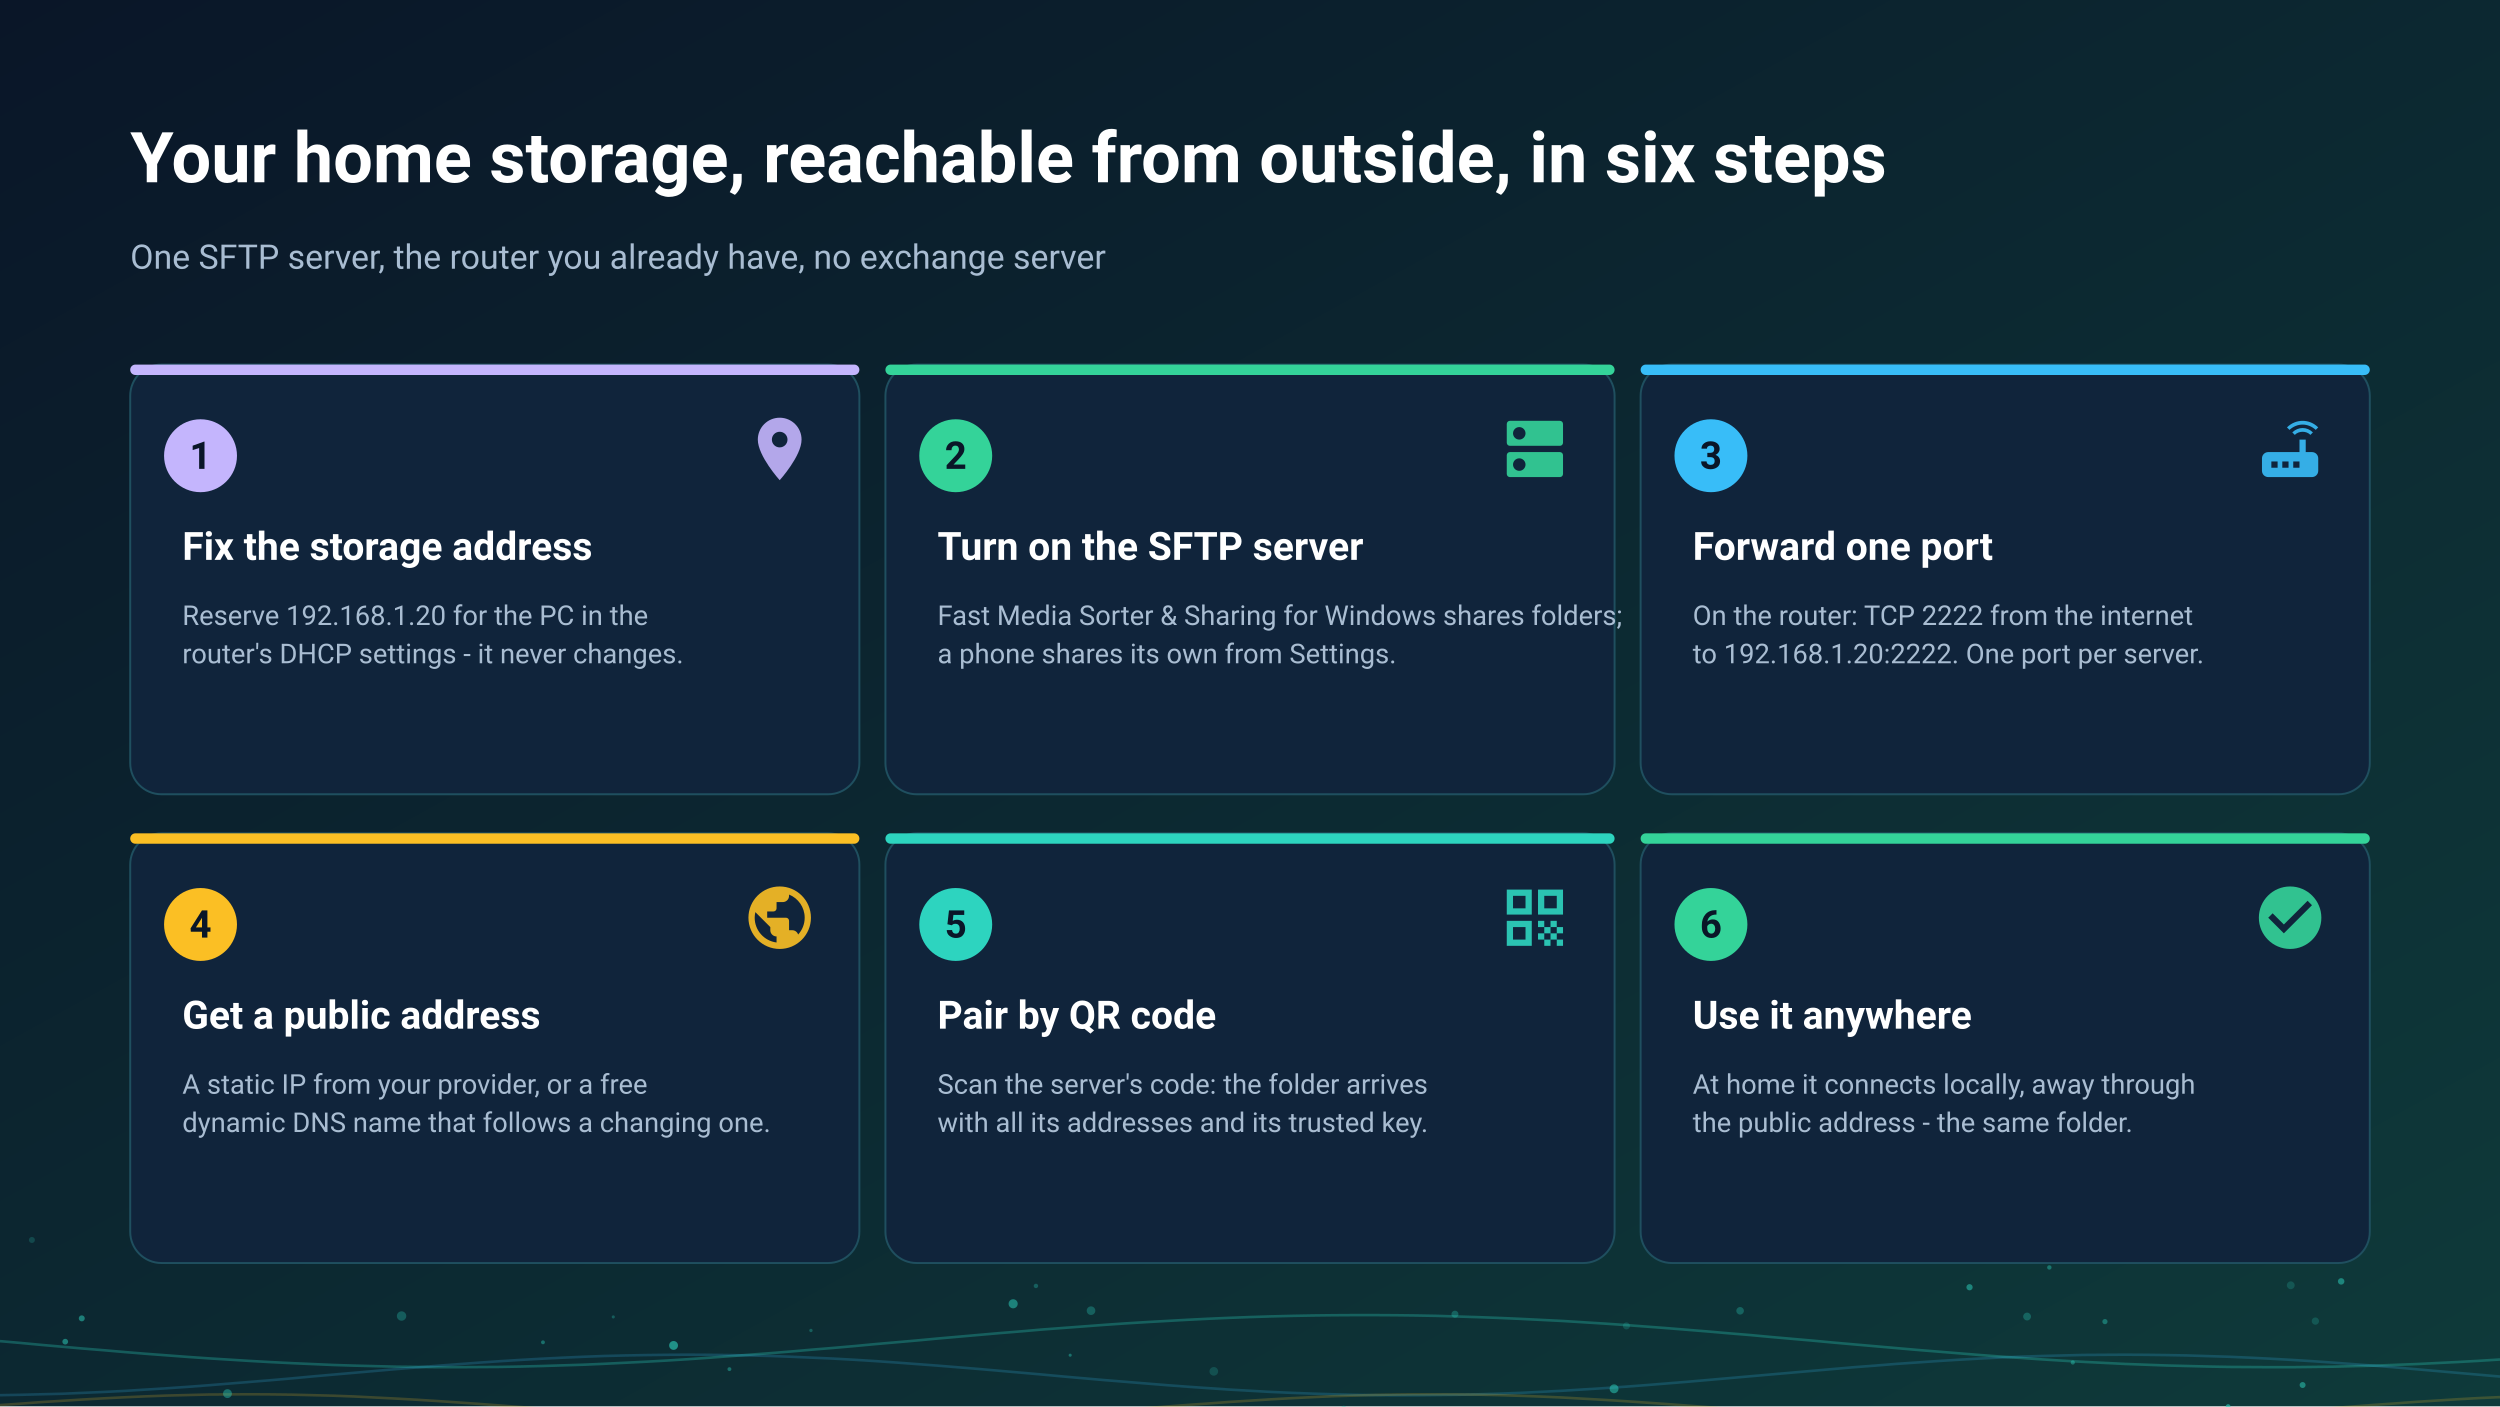
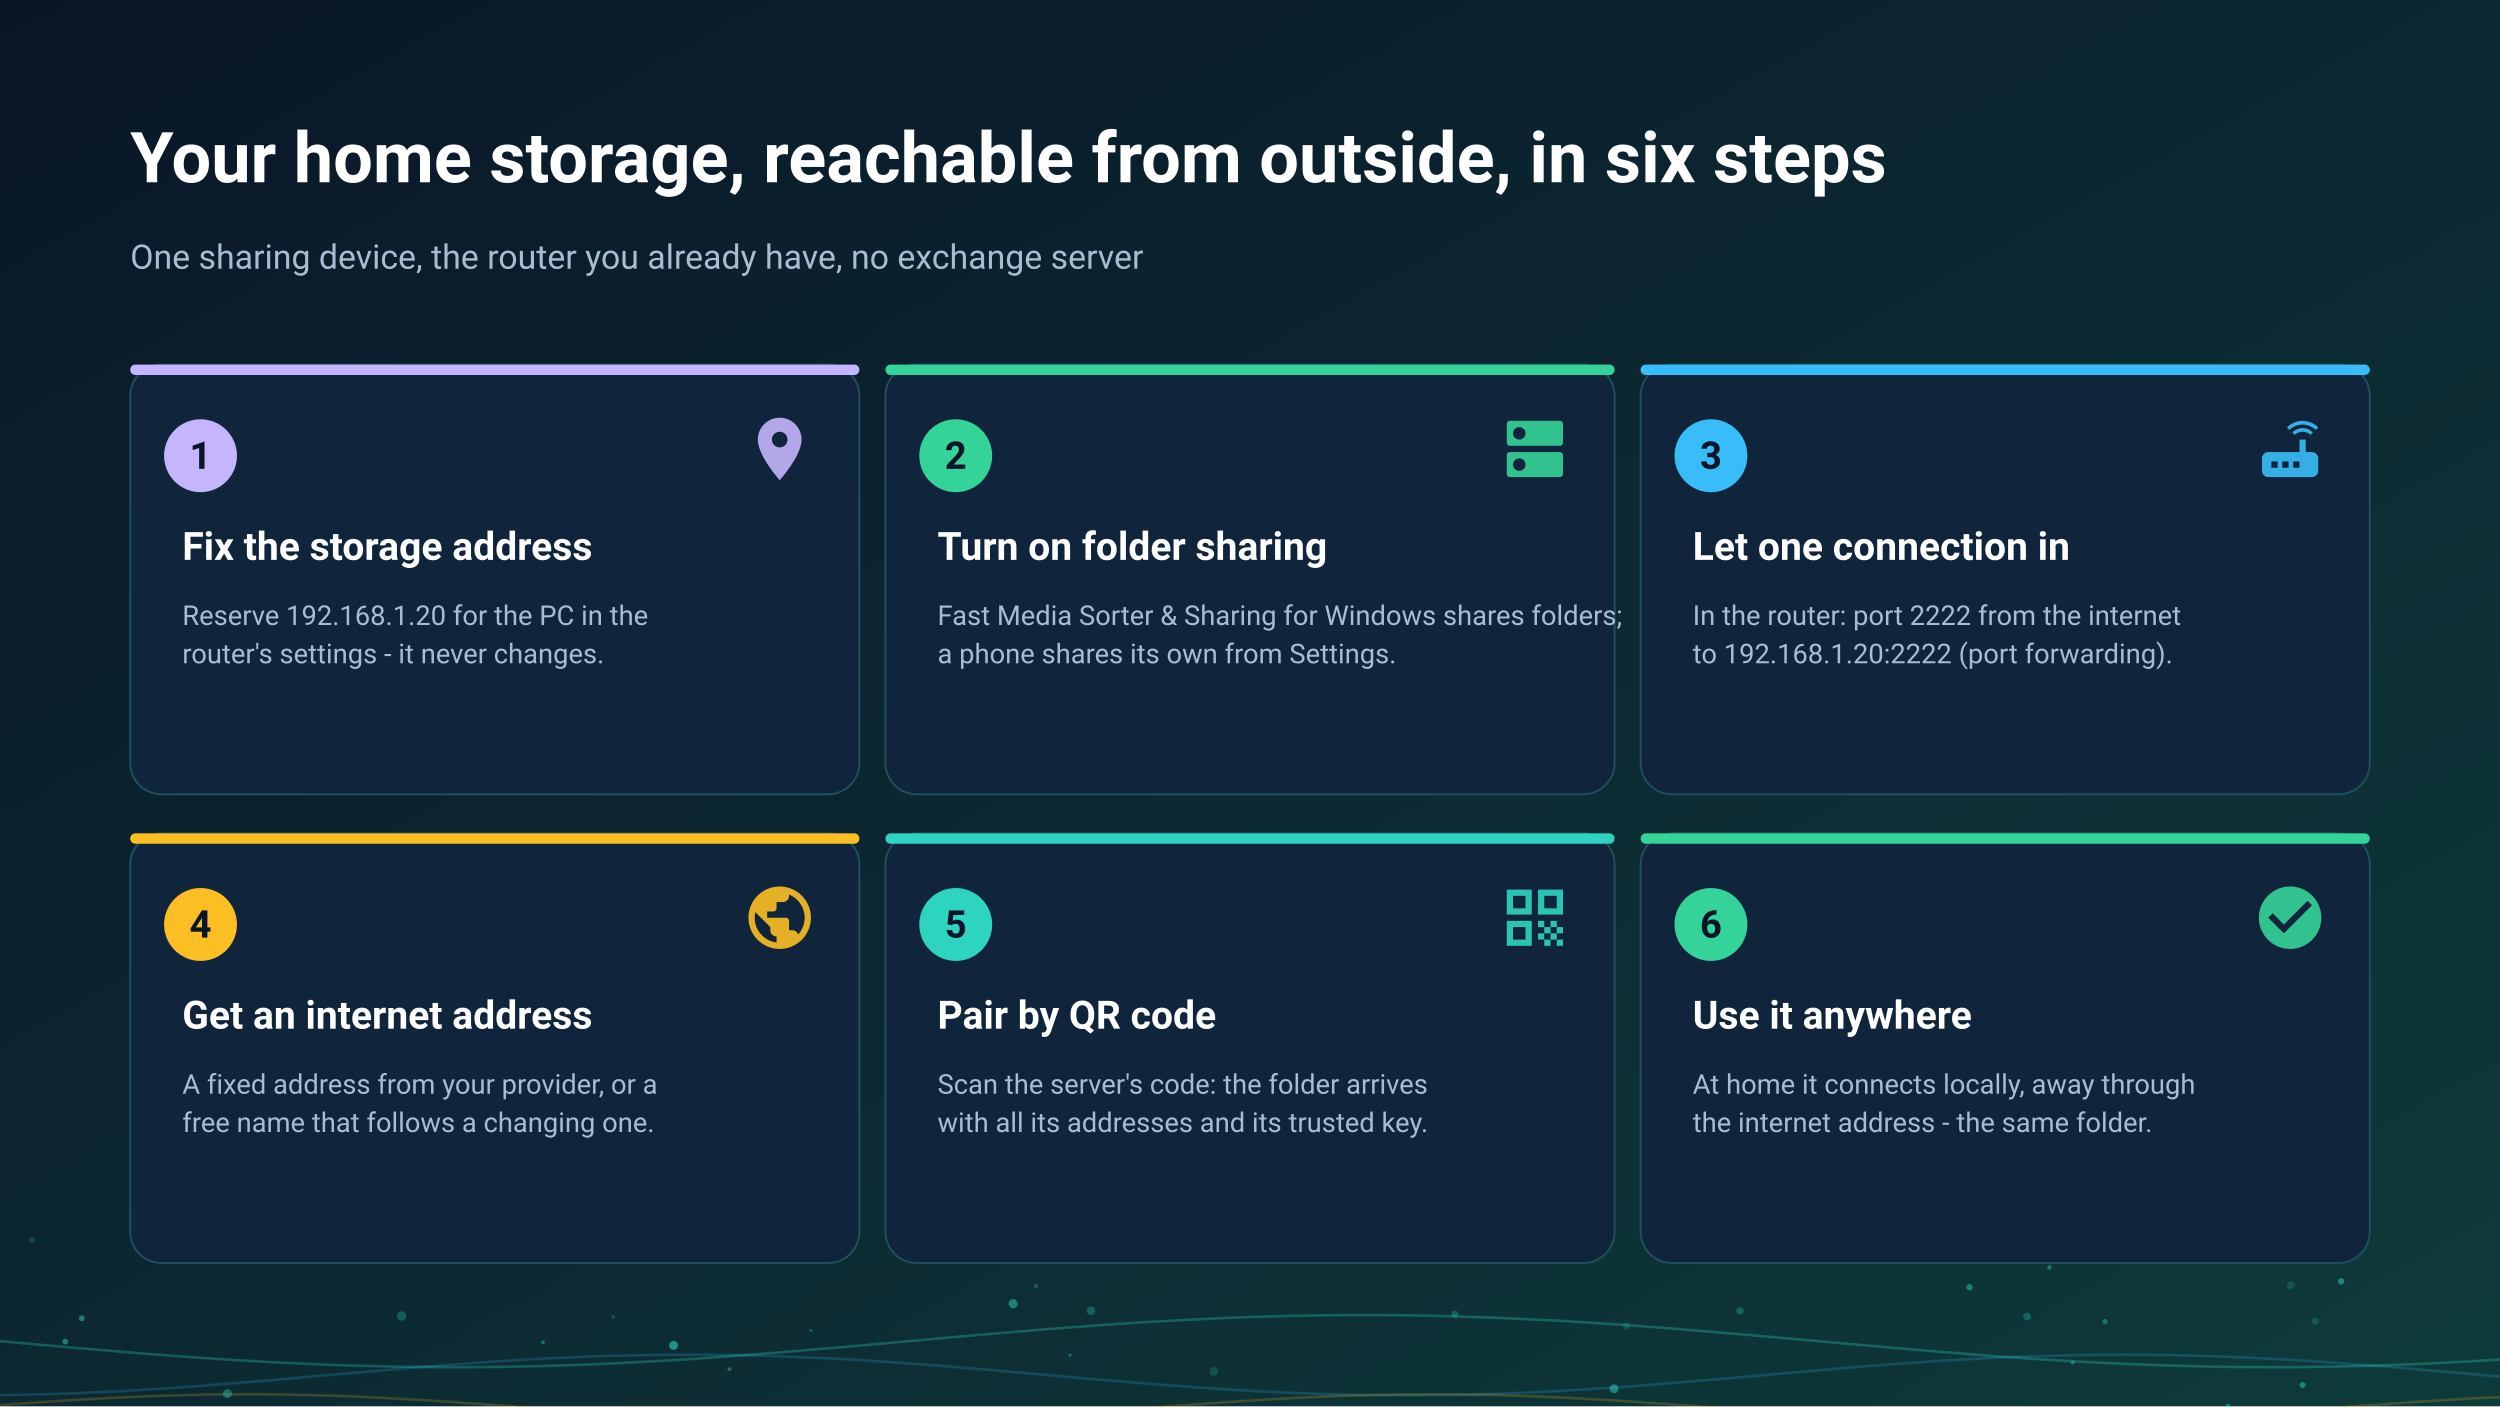
<svg xmlns="http://www.w3.org/2000/svg" viewBox="0 0 1920 1080" width="1920" height="1080" role="img" aria-labelledby="t d" lang="en">
  <defs>
    <marker id="arr-control" viewBox="0 0 10 10" refX="8.5" refY="5" markerWidth="7" markerHeight="7" orient="auto">
      <path d="M0 0L10 5L0 10z" fill="#38bdf8" />
    </marker>
    <marker id="arr-control-s" viewBox="0 0 10 10" refX="1.5" refY="5" markerWidth="7" markerHeight="7" orient="auto">
      <path d="M10 0L0 5L10 10z" fill="#38bdf8" />
    </marker>
    <marker id="arr-tunnel" viewBox="0 0 10 10" refX="8.5" refY="5" markerWidth="7" markerHeight="7" orient="auto">
      <path d="M0 0L10 5L0 10z" fill="#34d399" />
    </marker>
    <marker id="arr-tunnel-s" viewBox="0 0 10 10" refX="1.5" refY="5" markerWidth="7" markerHeight="7" orient="auto">
      <path d="M10 0L0 5L10 10z" fill="#34d399" />
    </marker>
    <marker id="arr-media" viewBox="0 0 10 10" refX="8.5" refY="5" markerWidth="7" markerHeight="7" orient="auto">
      <path d="M0 0L10 5L0 10z" fill="#fbbf24" />
    </marker>
    <marker id="arr-media-s" viewBox="0 0 10 10" refX="1.5" refY="5" markerWidth="7" markerHeight="7" orient="auto">
      <path d="M10 0L0 5L10 10z" fill="#fbbf24" />
    </marker>
    <marker id="arr-lan" viewBox="0 0 10 10" refX="8.5" refY="5" markerWidth="7" markerHeight="7" orient="auto">
      <path d="M0 0L10 5L0 10z" fill="#c4b5fd" />
    </marker>
    <marker id="arr-lan-s" viewBox="0 0 10 10" refX="1.5" refY="5" markerWidth="7" markerHeight="7" orient="auto">
      <path d="M10 0L0 5L10 10z" fill="#c4b5fd" />
    </marker>
    <marker id="arr-danger" viewBox="0 0 10 10" refX="8.5" refY="5" markerWidth="7" markerHeight="7" orient="auto">
      <path d="M0 0L10 5L0 10z" fill="#fca5a5" />
    </marker>
    <marker id="arr-danger-s" viewBox="0 0 10 10" refX="1.5" refY="5" markerWidth="7" markerHeight="7" orient="auto">
      <path d="M10 0L0 5L10 10z" fill="#fca5a5" />
    </marker>
    <marker id="arr-server" viewBox="0 0 10 10" refX="8.5" refY="5" markerWidth="7" markerHeight="7" orient="auto">
      <path d="M0 0L10 5L0 10z" fill="#2dd4bf" />
    </marker>
    <marker id="arr-server-s" viewBox="0 0 10 10" refX="1.5" refY="5" markerWidth="7" markerHeight="7" orient="auto">
      <path d="M10 0L0 5L10 10z" fill="#2dd4bf" />
    </marker>
    <marker id="arr-muted" viewBox="0 0 10 10" refX="8.5" refY="5" markerWidth="7" markerHeight="7" orient="auto">
      <path d="M0 0L10 5L0 10z" fill="#a9bdd2" />
    </marker>
    <marker id="arr-muted-s" viewBox="0 0 10 10" refX="1.5" refY="5" markerWidth="7" markerHeight="7" orient="auto">
      <path d="M10 0L0 5L10 10z" fill="#a9bdd2" />
    </marker>
    <marker id="arr-text" viewBox="0 0 10 10" refX="8.5" refY="5" markerWidth="7" markerHeight="7" orient="auto">
      <path d="M0 0L10 5L0 10z" fill="#ffffff" />
    </marker>
    <marker id="arr-text-s" viewBox="0 0 10 10" refX="1.5" refY="5" markerWidth="7" markerHeight="7" orient="auto">
      <path d="M10 0L0 5L10 10z" fill="#ffffff" />
    </marker>
    <filter id="soft" x="-20%" y="-20%" width="140%" height="140%">
      <feDropShadow dx="0" dy="4" stdDeviation="8" flood-color="#000" flood-opacity="0.18" />
    </filter>
    <filter id="glow" x="-50%" y="-50%" width="200%" height="200%">
      <feGaussianBlur stdDeviation="14" />
    </filter>
    <linearGradient id="bgGrad" x1="0" y1="0" x2="1" y2="1">
      <stop offset="0" stop-color="#0a1628" />
      <stop offset="1" stop-color="#0e3a3a" />
    </linearGradient>
    <radialGradient id="hub" cx="0.5" cy="0.5" r="0.5">
      <stop offset="0" stop-color="#2dd4bf" stop-opacity="0.55" />
      <stop offset="1" stop-color="#2dd4bf" stop-opacity="0" />
    </radialGradient>
  </defs>
  <rect width="1920" height="1080" fill="url(#bgGrad)" />
  <g aria-hidden="true">
    <polyline points="0 1030 16 1031.4 32 1032.9 48 1034.3 64 1035.7 80 1037 96 1038.4 112 1039.7 128 1040.9 144 1042.1 160 1043.2 176 1044.2 192 1045.2 208 1046.1 224 1046.9 240 1047.6 256 1048.3 272 1048.8 288 1049.2 304 1049.6 320 1049.8 336 1050 352 1050 368 1049.9 384 1049.8 400 1049.5 416 1049.1 432 1048.6 448 1048.1 464 1047.4 480 1046.6 496 1045.8 512 1044.9 528 1043.9 544 1042.8 560 1041.6 576 1040.4 592 1039.2 608 1037.9 624 1036.5 640 1035.2 656 1033.8 672 1032.3 688 1030.9 704 1029.5 720 1028 736 1026.6 752 1025.2 768 1023.8 784 1022.5 800 1021.1 816 1019.9 832 1018.7 848 1017.5 864 1016.4 880 1015.4 896 1014.5 912 1013.6 928 1012.8 944 1012.1 960 1011.5 976 1011 992 1010.6 1008 1010.3 1024 1010.1 1040 1010 1056 1010 1072 1010.1 1088 1010.3 1104 1010.6 1120 1011.1 1136 1011.6 1152 1012.2 1168 1012.9 1184 1013.7 1200 1014.5 1216 1015.5 1232 1016.5 1248 1017.6 1264 1018.8 1280 1020 1296 1021.3 1312 1022.6 1328 1024 1344 1025.3 1360 1026.8 1376 1028.2 1392 1029.6 1408 1031.1 1424 1032.5 1440 1033.9 1456 1035.3 1472 1036.7 1488 1038 1504 1039.3 1520 1040.6 1536 1041.8 1552 1042.9 1568 1044 1584 1045 1600 1045.9 1616 1046.7 1632 1047.5 1648 1048.1 1664 1048.7 1680 1049.1 1696 1049.5 1712 1049.8 1728 1049.9 1744 1050 1760 1050 1776 1049.8 1792 1049.6 1808 1049.2 1824 1048.8 1840 1048.2 1856 1047.6 1872 1046.8 1888 1046 1904 1045.1 1920 1044.1" fill="none" stroke="#2dd4bf" stroke-width="2" opacity="0.3" />
    <polyline points="0 1071.5 16 1071.2 32 1070.8 48 1070.4 64 1069.7 80 1069 96 1068.2 112 1067.2 128 1066.2 144 1065.1 160 1063.9 176 1062.6 192 1061.3 208 1060 224 1058.6 240 1057.1 256 1055.7 272 1054.3 288 1052.9 304 1051.5 320 1050.2 336 1048.9 352 1047.7 368 1046.5 384 1045.4 400 1044.4 416 1043.5 432 1042.7 448 1042 464 1041.4 480 1041 496 1040.7 512 1040.5 528 1040.4 544 1040.5 560 1040.7 576 1041 592 1041.4 608 1042 624 1042.7 640 1043.4 656 1044.3 672 1045.3 688 1046.4 704 1047.6 720 1048.8 736 1050.1 752 1051.4 768 1052.8 784 1054.2 800 1055.6 816 1057.1 832 1058.5 848 1059.9 864 1061.2 880 1062.5 896 1063.8 912 1065 928 1066.1 944 1067.2 960 1068.1 976 1069 992 1069.7 1008 1070.3 1024 1070.8 1040 1071.2 1056 1071.5 1072 1071.6 1088 1071.6 1104 1071.4 1120 1071.2 1136 1070.8 1152 1070.3 1168 1069.7 1184 1068.9 1200 1068.1 1216 1067.1 1232 1066.1 1248 1065 1264 1063.8 1280 1062.5 1296 1061.2 1312 1059.8 1328 1058.4 1344 1057 1360 1055.6 1376 1054.2 1392 1052.8 1408 1051.4 1424 1050 1440 1048.8 1456 1047.5 1472 1046.4 1488 1045.3 1504 1044.3 1520 1043.4 1536 1042.6 1552 1041.9 1568 1041.4 1584 1041 1600 1040.6 1616 1040.5 1632 1040.4 1648 1040.5 1664 1040.7 1680 1041 1696 1041.5 1712 1042 1728 1042.7 1744 1043.5 1760 1044.4 1776 1045.4 1792 1046.5 1808 1047.7 1824 1048.9 1840 1050.2 1856 1051.6 1872 1053 1888 1054.4 1904 1055.8 1920 1057.2" fill="none" stroke="#38bdf8" stroke-width="2" opacity="0.2" />
    <polyline points="0 1079.1 16 1078 32 1076.8 48 1075.8 64 1074.8 80 1073.9 96 1073.1 112 1072.4 128 1071.8 144 1071.4 160 1071 176 1070.9 192 1070.8 208 1070.9 224 1071.1 240 1071.5 256 1071.9 272 1072.5 288 1073.3 304 1074.1 320 1075 336 1076 352 1077.1 368 1078.2 384 1079.4 400 1080.6 416 1081.9 432 1083.1 448 1084.3 464 1085.5 480 1086.7 496 1087.8 512 1088.8 528 1089.7 544 1090.6 560 1091.3 576 1091.9 592 1092.4 608 1092.8 624 1093.1 640 1093.2 656 1093.2 672 1093 688 1092.7 704 1092.3 720 1091.8 736 1091.1 752 1090.3 768 1089.4 784 1088.5 800 1087.4 816 1086.3 832 1085.1 848 1083.9 864 1082.7 880 1081.5 896 1080.2 912 1079 928 1077.9 944 1076.7 960 1075.7 976 1074.7 992 1073.8 1008 1073 1024 1072.3 1040 1071.8 1056 1071.3 1072 1071 1088 1070.8 1104 1070.8 1120 1070.9 1136 1071.1 1152 1071.5 1168 1072 1184 1072.6 1200 1073.3 1216 1074.2 1232 1075.1 1248 1076.1 1264 1077.2 1280 1078.3 1296 1079.5 1312 1080.7 1328 1082 1344 1083.2 1360 1084.4 1376 1085.6 1392 1086.8 1408 1087.8 1424 1088.9 1440 1089.8 1456 1090.6 1472 1091.4 1488 1092 1504 1092.5 1520 1092.9 1536 1093.1 1552 1093.2 1568 1093.2 1584 1093 1600 1092.7 1616 1092.3 1632 1091.7 1648 1091 1664 1090.2 1680 1089.4 1696 1088.4 1712 1087.3 1728 1086.2 1744 1085 1760 1083.8 1776 1082.6 1792 1081.4 1808 1080.1 1824 1078.9 1840 1077.8 1856 1076.6 1872 1075.6 1888 1074.6 1904 1073.7 1920 1073" fill="none" stroke="#fbbf24" stroke-width="2" opacity="0.2" />
    <circle cx="821.9" cy="1040.8" r="1.2" fill="#2dd4bf" stroke="none" stroke-width="2" opacity="0.4" />
    <circle cx="517.3" cy="1033.3" r="3.4" fill="#2dd4bf" stroke="none" stroke-width="2" opacity="0.6" />
    <circle cx="174.7" cy="1070.3" r="3.4" fill="#2dd4bf" stroke="none" stroke-width="2" opacity="0.4" />
    <circle cx="1573.9" cy="973.4" r="1.7" fill="#2dd4bf" stroke="none" stroke-width="2" opacity="0.4" />
    <circle cx="1239.6" cy="1066.6" r="3.4" fill="#2dd4bf" stroke="none" stroke-width="2" opacity="0.5" />
    <circle cx="24.5" cy="952.3" r="2.3" fill="#2dd4bf" stroke="none" stroke-width="2" opacity="0.2" />
    <circle cx="1117.4" cy="1009.3" r="2.7" fill="#2dd4bf" stroke="none" stroke-width="2" opacity="0.3" />
    <circle cx="62.8" cy="1012.5" r="2.3" fill="#2dd4bf" stroke="none" stroke-width="2" opacity="0.5" />
    <circle cx="1759.3" cy="987.1" r="3" fill="#2dd4bf" stroke="none" stroke-width="2" opacity="0.2" />
    <circle cx="932.2" cy="1053.2" r="3.3" fill="#2dd4bf" stroke="none" stroke-width="2" opacity="0.2" />
    <circle cx="795.6" cy="987.6" r="1.7" fill="#2dd4bf" stroke="none" stroke-width="2" opacity="0.3" />
    <circle cx="1252.3" cy="1098.5" r="2" fill="#2dd4bf" stroke="none" stroke-width="2" opacity="0.4" />
    <circle cx="50.1" cy="1030.4" r="2.2" fill="#2dd4bf" stroke="none" stroke-width="2" opacity="0.5" />
    <circle cx="308.4" cy="1010.7" r="3.6" fill="#2dd4bf" stroke="none" stroke-width="2" opacity="0.3" />
    <circle cx="1814.7" cy="1134.1" r="3.3" fill="#2dd4bf" stroke="none" stroke-width="2" opacity="0.6" />
    <circle cx="1444" cy="1088.4" r="3.4" fill="#2dd4bf" stroke="none" stroke-width="2" opacity="0.5" />
    <circle cx="158.9" cy="961.7" r="2.5" fill="#2dd4bf" stroke="none" stroke-width="2" opacity="0.4" />
    <circle cx="703.7" cy="968.4" r="1.4" fill="#2dd4bf" stroke="none" stroke-width="2" opacity="0.2" />
    <circle cx="1326.6" cy="1127.7" r="2" fill="#2dd4bf" stroke="none" stroke-width="2" opacity="0.5" />
    <circle cx="1512.6" cy="988.6" r="2.4" fill="#2dd4bf" stroke="none" stroke-width="2" opacity="0.5" />
    <circle cx="1758.3" cy="956.2" r="1.6" fill="#2dd4bf" stroke="none" stroke-width="2" opacity="0.4" />
    <circle cx="1677.4" cy="1101.6" r="2.7" fill="#2dd4bf" stroke="none" stroke-width="2" opacity="0.4" />
    <circle cx="417" cy="1030.9" r="1.5" fill="#2dd4bf" stroke="none" stroke-width="2" opacity="0.4" />
    <circle cx="1185.3" cy="1144.6" r="1.8" fill="#2dd4bf" stroke="none" stroke-width="2" opacity="0.5" />
    <circle cx="560.2" cy="1051.5" r="1.5" fill="#2dd4bf" stroke="none" stroke-width="2" opacity="0.4" />
    <circle cx="274.7" cy="1114.6" r="1.6" fill="#2dd4bf" stroke="none" stroke-width="2" opacity="0.6" />
    <circle cx="471" cy="1011.4" r="1.2" fill="#2dd4bf" stroke="none" stroke-width="2" opacity="0.3" />
    <circle cx="1798" cy="984.1" r="2.5" fill="#2dd4bf" stroke="none" stroke-width="2" opacity="0.5" />
    <circle cx="686.7" cy="947.9" r="1.1" fill="#2dd4bf" stroke="none" stroke-width="2" opacity="0.5" />
    <circle cx="837.9" cy="1006.6" r="3.3" fill="#2dd4bf" stroke="none" stroke-width="2" opacity="0.3" />
    <circle cx="835.5" cy="1156.2" r="2" fill="#2dd4bf" stroke="none" stroke-width="2" opacity="0.6" />
    <circle cx="1768.4" cy="1063.7" r="2.3" fill="#2dd4bf" stroke="none" stroke-width="2" opacity="0.5" />
    <circle cx="1032" cy="1081.9" r="2.3" fill="#2dd4bf" stroke="none" stroke-width="2" opacity="0.3" />
    <circle cx="22.7" cy="1153.6" r="2.9" fill="#2dd4bf" stroke="none" stroke-width="2" opacity="0.2" />
    <circle cx="1616.6" cy="1015" r="2" fill="#2dd4bf" stroke="none" stroke-width="2" opacity="0.4" />
    <circle cx="1249.1" cy="1018.3" r="2.7" fill="#2dd4bf" stroke="none" stroke-width="2" opacity="0.2" />
    <circle cx="1591.9" cy="1046.4" r="1.6" fill="#2dd4bf" stroke="none" stroke-width="2" opacity="0.4" />
    <circle cx="1711.2" cy="1080.2" r="1.8" fill="#2dd4bf" stroke="none" stroke-width="2" opacity="0.6" />
    <circle cx="1187.8" cy="1129.5" r="1.3" fill="#2dd4bf" stroke="none" stroke-width="2" opacity="0.2" />
    <circle cx="778.1" cy="1001.3" r="3.5" fill="#2dd4bf" stroke="none" stroke-width="2" opacity="0.5" />
    <circle cx="1556.8" cy="1011.1" r="3" fill="#2dd4bf" stroke="none" stroke-width="2" opacity="0.3" />
    <circle cx="1336.4" cy="1006.7" r="2.9" fill="#2dd4bf" stroke="none" stroke-width="2" opacity="0.3" />
    <circle cx="609.2" cy="1141.6" r="3.2" fill="#2dd4bf" stroke="none" stroke-width="2" opacity="0.2" />
    <circle cx="1778.2" cy="1014.6" r="2.8" fill="#2dd4bf" stroke="none" stroke-width="2" opacity="0.2" />
    <circle cx="622.8" cy="1021.8" r="1.3" fill="#2dd4bf" stroke="none" stroke-width="2" opacity="0.3" />
    <circle cx="607.6" cy="1145.1" r="3.3" fill="#2dd4bf" stroke="none" stroke-width="2" opacity="0.6" />
  </g>
  <text x="100" y="140" font-family="'Segoe UI', Roboto, 'Noto Sans', 'Helvetica Neue', Arial, sans-serif" font-size="54" font-weight="700" fill="#ffffff" text-anchor="start">
    <tspan x="100" dy="0">Your home storage, reachable from outside, in six steps</tspan>
  </text>
  <text x="100" y="206.4" font-family="'Segoe UI', Roboto, 'Noto Sans', 'Helvetica Neue', Arial, sans-serif" font-size="26" font-weight="400" fill="#a9bdd2" text-anchor="start">
-     <tspan x="100" dy="0">One SFTP server, the router you already have, no exchange server</tspan>
+     <tspan x="100" dy="0">One sharing device, the router you already have, no exchange server</tspan>
  </text>
  <rect x="100" y="280" width="560" height="330" rx="24" fill="#10243b" stroke="#1f4f5f" stroke-width="1.5" />
  <rect x="100" y="280" width="560" height="8" rx="4" fill="#c4b5fd" stroke="none" stroke-width="1.5" />
  <circle cx="154" cy="350" r="28" fill="#c4b5fd" stroke="none" stroke-width="2" />
  <text x="154" y="360.1" font-family="'Segoe UI', Roboto, 'Noto Sans', 'Helvetica Neue', Arial, sans-serif" font-size="29.4" font-weight="700" fill="#0a1628" text-anchor="middle">
    <tspan x="154" dy="0">1</tspan>
  </text>
  <g transform="translate(570 316) scale(2.4)" opacity="0.9">
    <path d="M12 2C8.13 2 5 5.13 5 9c0 5.25 7 13 7 13s7-7.75 7-13c0-3.87-3.13-7-7-7zm0 9.5c-1.38 0-2.5-1.12-2.5-2.5s1.12-2.5 2.5-2.5 2.5 1.12 2.5 2.5-1.12 2.5-2.5 2.5z" fill="#c4b5fd" />
  </g>
  <text x="140" y="430" font-family="'Segoe UI', Roboto, 'Noto Sans', 'Helvetica Neue', Arial, sans-serif" font-size="30" font-weight="700" fill="#ffffff" text-anchor="start">
    <tspan x="140" dy="0">Fix the storage address</tspan>
  </text>
  <text x="140" y="480" font-family="'Segoe UI', Roboto, 'Noto Sans', 'Helvetica Neue', Arial, sans-serif" font-size="21" font-weight="400" fill="#a9bdd2" text-anchor="start">
    <tspan x="140" dy="0">Reserve 192.168.1.20 for the PC in the</tspan>
-     <tspan x="140" dy="29.4">router's DHCP settings - it never changes.</tspan>
+     <tspan x="140" dy="29.4">router's settings - it never changes.</tspan>
  </text>
  <rect x="680" y="280" width="560" height="330" rx="24" fill="#10243b" stroke="#1f4f5f" stroke-width="1.5" />
  <rect x="680" y="280" width="560" height="8" rx="4" fill="#34d399" stroke="none" stroke-width="1.5" />
  <circle cx="734" cy="350" r="28" fill="#34d399" stroke="none" stroke-width="2" />
  <text x="734" y="360.1" font-family="'Segoe UI', Roboto, 'Noto Sans', 'Helvetica Neue', Arial, sans-serif" font-size="29.4" font-weight="700" fill="#0a1628" text-anchor="middle">
    <tspan x="734" dy="0">2</tspan>
  </text>
  <g transform="translate(1150 316) scale(2.4)" opacity="0.9">
    <path d="M20 13H4c-.55 0-1 .45-1 1v6c0 .55.45 1 1 1h16c.55 0 1-.45 1-1v-6c0-.55-.45-1-1-1zM7 19c-1.1 0-2-.9-2-2s.9-2 2-2 2 .9 2 2-.9 2-2 2zM20 3H4c-.55 0-1 .45-1 1v6c0 .55.45 1 1 1h16c.55 0 1-.45 1-1V4c0-.55-.45-1-1-1zM7 9c-1.1 0-2-.9-2-2s.9-2 2-2 2 .9 2 2-.9 2-2 2z" fill="#34d399" />
  </g>
  <text x="720" y="430" font-family="'Segoe UI', Roboto, 'Noto Sans', 'Helvetica Neue', Arial, sans-serif" font-size="30" font-weight="700" fill="#ffffff" text-anchor="start">
-     <tspan x="720" dy="0">Turn on the SFTP server</tspan>
+     <tspan x="720" dy="0">Turn on folder sharing</tspan>
  </text>
  <text x="720" y="480" font-family="'Segoe UI', Roboto, 'Noto Sans', 'Helvetica Neue', Arial, sans-serif" font-size="21" font-weight="400" fill="#a9bdd2" text-anchor="start">
    <tspan x="720" dy="0">Fast Media Sorter &amp; Sharing for Windows shares folders;</tspan>
    <tspan x="720" dy="29.4">a phone shares its own from Settings.</tspan>
  </text>
  <rect x="1260" y="280" width="560" height="330" rx="24" fill="#10243b" stroke="#1f4f5f" stroke-width="1.5" />
  <rect x="1260" y="280" width="560" height="8" rx="4" fill="#38bdf8" stroke="none" stroke-width="1.5" />
  <circle cx="1314" cy="350" r="28" fill="#38bdf8" stroke="none" stroke-width="2" />
  <text x="1314" y="360.1" font-family="'Segoe UI', Roboto, 'Noto Sans', 'Helvetica Neue', Arial, sans-serif" font-size="29.4" font-weight="700" fill="#0a1628" text-anchor="middle">
    <tspan x="1314" dy="0">3</tspan>
  </text>
  <g transform="translate(1730 316) scale(2.4)" opacity="0.9">
    <path d="M20.2 5.9l.8-.8C19.6 3.7 17.8 3 16 3s-3.6.7-5 2.1l.8.8C13 4.8 14.5 4.2 16 4.2s3 .6 4.2 1.7zm-.9.8c-.9-.9-2.1-1.4-3.3-1.4s-2.4.5-3.3 1.4l.8.8c.7-.7 1.6-1 2.5-1 .9 0 1.8.3 2.5 1l.8-.8zM19 13h-2V9h-2v4H5c-1.1 0-2 .9-2 2v4c0 1.1.9 2 2 2h14c1.1 0 2-.9 2-2v-4c0-1.1-.9-2-2-2zM8 18H6v-2h2v2zm3.5 0h-2v-2h2v2zm3.5 0h-2v-2h2v2z" fill="#38bdf8" />
  </g>
  <text x="1300" y="430" font-family="'Segoe UI', Roboto, 'Noto Sans', 'Helvetica Neue', Arial, sans-serif" font-size="30" font-weight="700" fill="#ffffff" text-anchor="start">
-     <tspan x="1300" dy="0">Forward one port</tspan>
+     <tspan x="1300" dy="0">Let one connection in</tspan>
  </text>
  <text x="1300" y="480" font-family="'Segoe UI', Roboto, 'Noto Sans', 'Helvetica Neue', Arial, sans-serif" font-size="21" font-weight="400" fill="#a9bdd2" text-anchor="start">
-     <tspan x="1300" dy="0">On the router: TCP 2222 from the internet</tspan>
-     <tspan x="1300" dy="29.4">to 192.168.1.20:2222. One port per server.</tspan>
+     <tspan x="1300" dy="0">In the router: port 2222 from the internet</tspan>
+     <tspan x="1300" dy="29.4">to 192.168.1.20:2222 (port forwarding).</tspan>
  </text>
  <rect x="100" y="640" width="560" height="330" rx="24" fill="#10243b" stroke="#1f4f5f" stroke-width="1.5" />
  <rect x="100" y="640" width="560" height="8" rx="4" fill="#fbbf24" stroke="none" stroke-width="1.5" />
  <circle cx="154" cy="710" r="28" fill="#fbbf24" stroke="none" stroke-width="2" />
  <text x="154" y="720.1" font-family="'Segoe UI', Roboto, 'Noto Sans', 'Helvetica Neue', Arial, sans-serif" font-size="29.4" font-weight="700" fill="#0a1628" text-anchor="middle">
    <tspan x="154" dy="0">4</tspan>
  </text>
  <g transform="translate(570 676) scale(2.4)" opacity="0.9">
    <path d="M12 2C6.48 2 2 6.48 2 12s4.48 10 10 10 10-4.48 10-10S17.52 2 12 2zm-1 17.93c-3.95-.49-7-3.85-7-7.93 0-.62.08-1.21.21-1.79L9 15v1c0 1.1.9 2 2 2v1.93zm6.9-2.54c-.26-.81-1-1.39-1.9-1.39h-1v-3c0-.55-.45-1-1-1H8v-2h2c.55 0 1-.45 1-1V7h2c1.1 0 2-.9 2-2v-.41c2.93 1.19 5 4.06 5 7.41 0 2.08-.8 3.97-2.1 5.39z" fill="#fbbf24" />
  </g>
  <text x="140" y="790" font-family="'Segoe UI', Roboto, 'Noto Sans', 'Helvetica Neue', Arial, sans-serif" font-size="30" font-weight="700" fill="#ffffff" text-anchor="start">
-     <tspan x="140" dy="0">Get a public address</tspan>
+     <tspan x="140" dy="0">Get an internet address</tspan>
  </text>
  <text x="140" y="840" font-family="'Segoe UI', Roboto, 'Noto Sans', 'Helvetica Neue', Arial, sans-serif" font-size="21" font-weight="400" fill="#a9bdd2" text-anchor="start">
-     <tspan x="140" dy="0">A static IP from your provider, or a free</tspan>
-     <tspan x="140" dy="29.4">dynamic DNS name that follows a changing one.</tspan>
+     <tspan x="140" dy="0">A fixed address from your provider, or a</tspan>
+     <tspan x="140" dy="29.4">free name that follows a changing one.</tspan>
  </text>
  <rect x="680" y="640" width="560" height="330" rx="24" fill="#10243b" stroke="#1f4f5f" stroke-width="1.5" />
  <rect x="680" y="640" width="560" height="8" rx="4" fill="#2dd4bf" stroke="none" stroke-width="1.5" />
  <circle cx="734" cy="710" r="28" fill="#2dd4bf" stroke="none" stroke-width="2" />
  <text x="734" y="720.1" font-family="'Segoe UI', Roboto, 'Noto Sans', 'Helvetica Neue', Arial, sans-serif" font-size="29.4" font-weight="700" fill="#0a1628" text-anchor="middle">
    <tspan x="734" dy="0">5</tspan>
  </text>
  <g transform="translate(1150 676) scale(2.4)" opacity="0.9">
    <path d="M3 11h8V3H3v8zm2-6h4v4H5V5zm-2 16h8v-8H3v8zm2-6h4v4H5v-4zM13 3v8h8V3h-8zm6 6h-4V5h4v4zm0 10h2v2h-2zm-6-6h2v2h-2zm2 2h2v2h-2zm-2 2h2v2h-2zm2 2h2v2h-2zm2-2h2v2h-2zm0-4h2v2h-2zm2 2h2v2h-2z" fill="#2dd4bf" />
  </g>
  <text x="720" y="790" font-family="'Segoe UI', Roboto, 'Noto Sans', 'Helvetica Neue', Arial, sans-serif" font-size="30" font-weight="700" fill="#ffffff" text-anchor="start">
    <tspan x="720" dy="0">Pair by QR code</tspan>
  </text>
  <text x="720" y="840" font-family="'Segoe UI', Roboto, 'Noto Sans', 'Helvetica Neue', Arial, sans-serif" font-size="21" font-weight="400" fill="#a9bdd2" text-anchor="start">
    <tspan x="720" dy="0">Scan the server's code: the folder arrives</tspan>
    <tspan x="720" dy="29.4">with all its addresses and its trusted key.</tspan>
  </text>
  <rect x="1260" y="640" width="560" height="330" rx="24" fill="#10243b" stroke="#1f4f5f" stroke-width="1.5" />
  <rect x="1260" y="640" width="560" height="8" rx="4" fill="#34d399" stroke="none" stroke-width="1.5" />
  <circle cx="1314" cy="710" r="28" fill="#34d399" stroke="none" stroke-width="2" />
  <text x="1314" y="720.1" font-family="'Segoe UI', Roboto, 'Noto Sans', 'Helvetica Neue', Arial, sans-serif" font-size="29.4" font-weight="700" fill="#0a1628" text-anchor="middle">
    <tspan x="1314" dy="0">6</tspan>
  </text>
  <g transform="translate(1730 676) scale(2.4)" opacity="0.9">
    <path d="M12 2C6.48 2 2 6.48 2 12s4.48 10 10 10 10-4.48 10-10S17.52 2 12 2zm-2 15l-5-5 1.41-1.41L10 14.17l7.590-7.59L19 8l-9 9z" fill="#34d399" />
  </g>
  <text x="1300" y="790" font-family="'Segoe UI', Roboto, 'Noto Sans', 'Helvetica Neue', Arial, sans-serif" font-size="30" font-weight="700" fill="#ffffff" text-anchor="start">
    <tspan x="1300" dy="0">Use it anywhere</tspan>
  </text>
  <text x="1300" y="840" font-family="'Segoe UI', Roboto, 'Noto Sans', 'Helvetica Neue', Arial, sans-serif" font-size="21" font-weight="400" fill="#a9bdd2" text-anchor="start">
    <tspan x="1300" dy="0">At home it connects locally, away through</tspan>
-     <tspan x="1300" dy="29.4">the public address - the same folder.</tspan>
+     <tspan x="1300" dy="29.4">the internet address - the same folder.</tspan>
  </text>
</svg>
